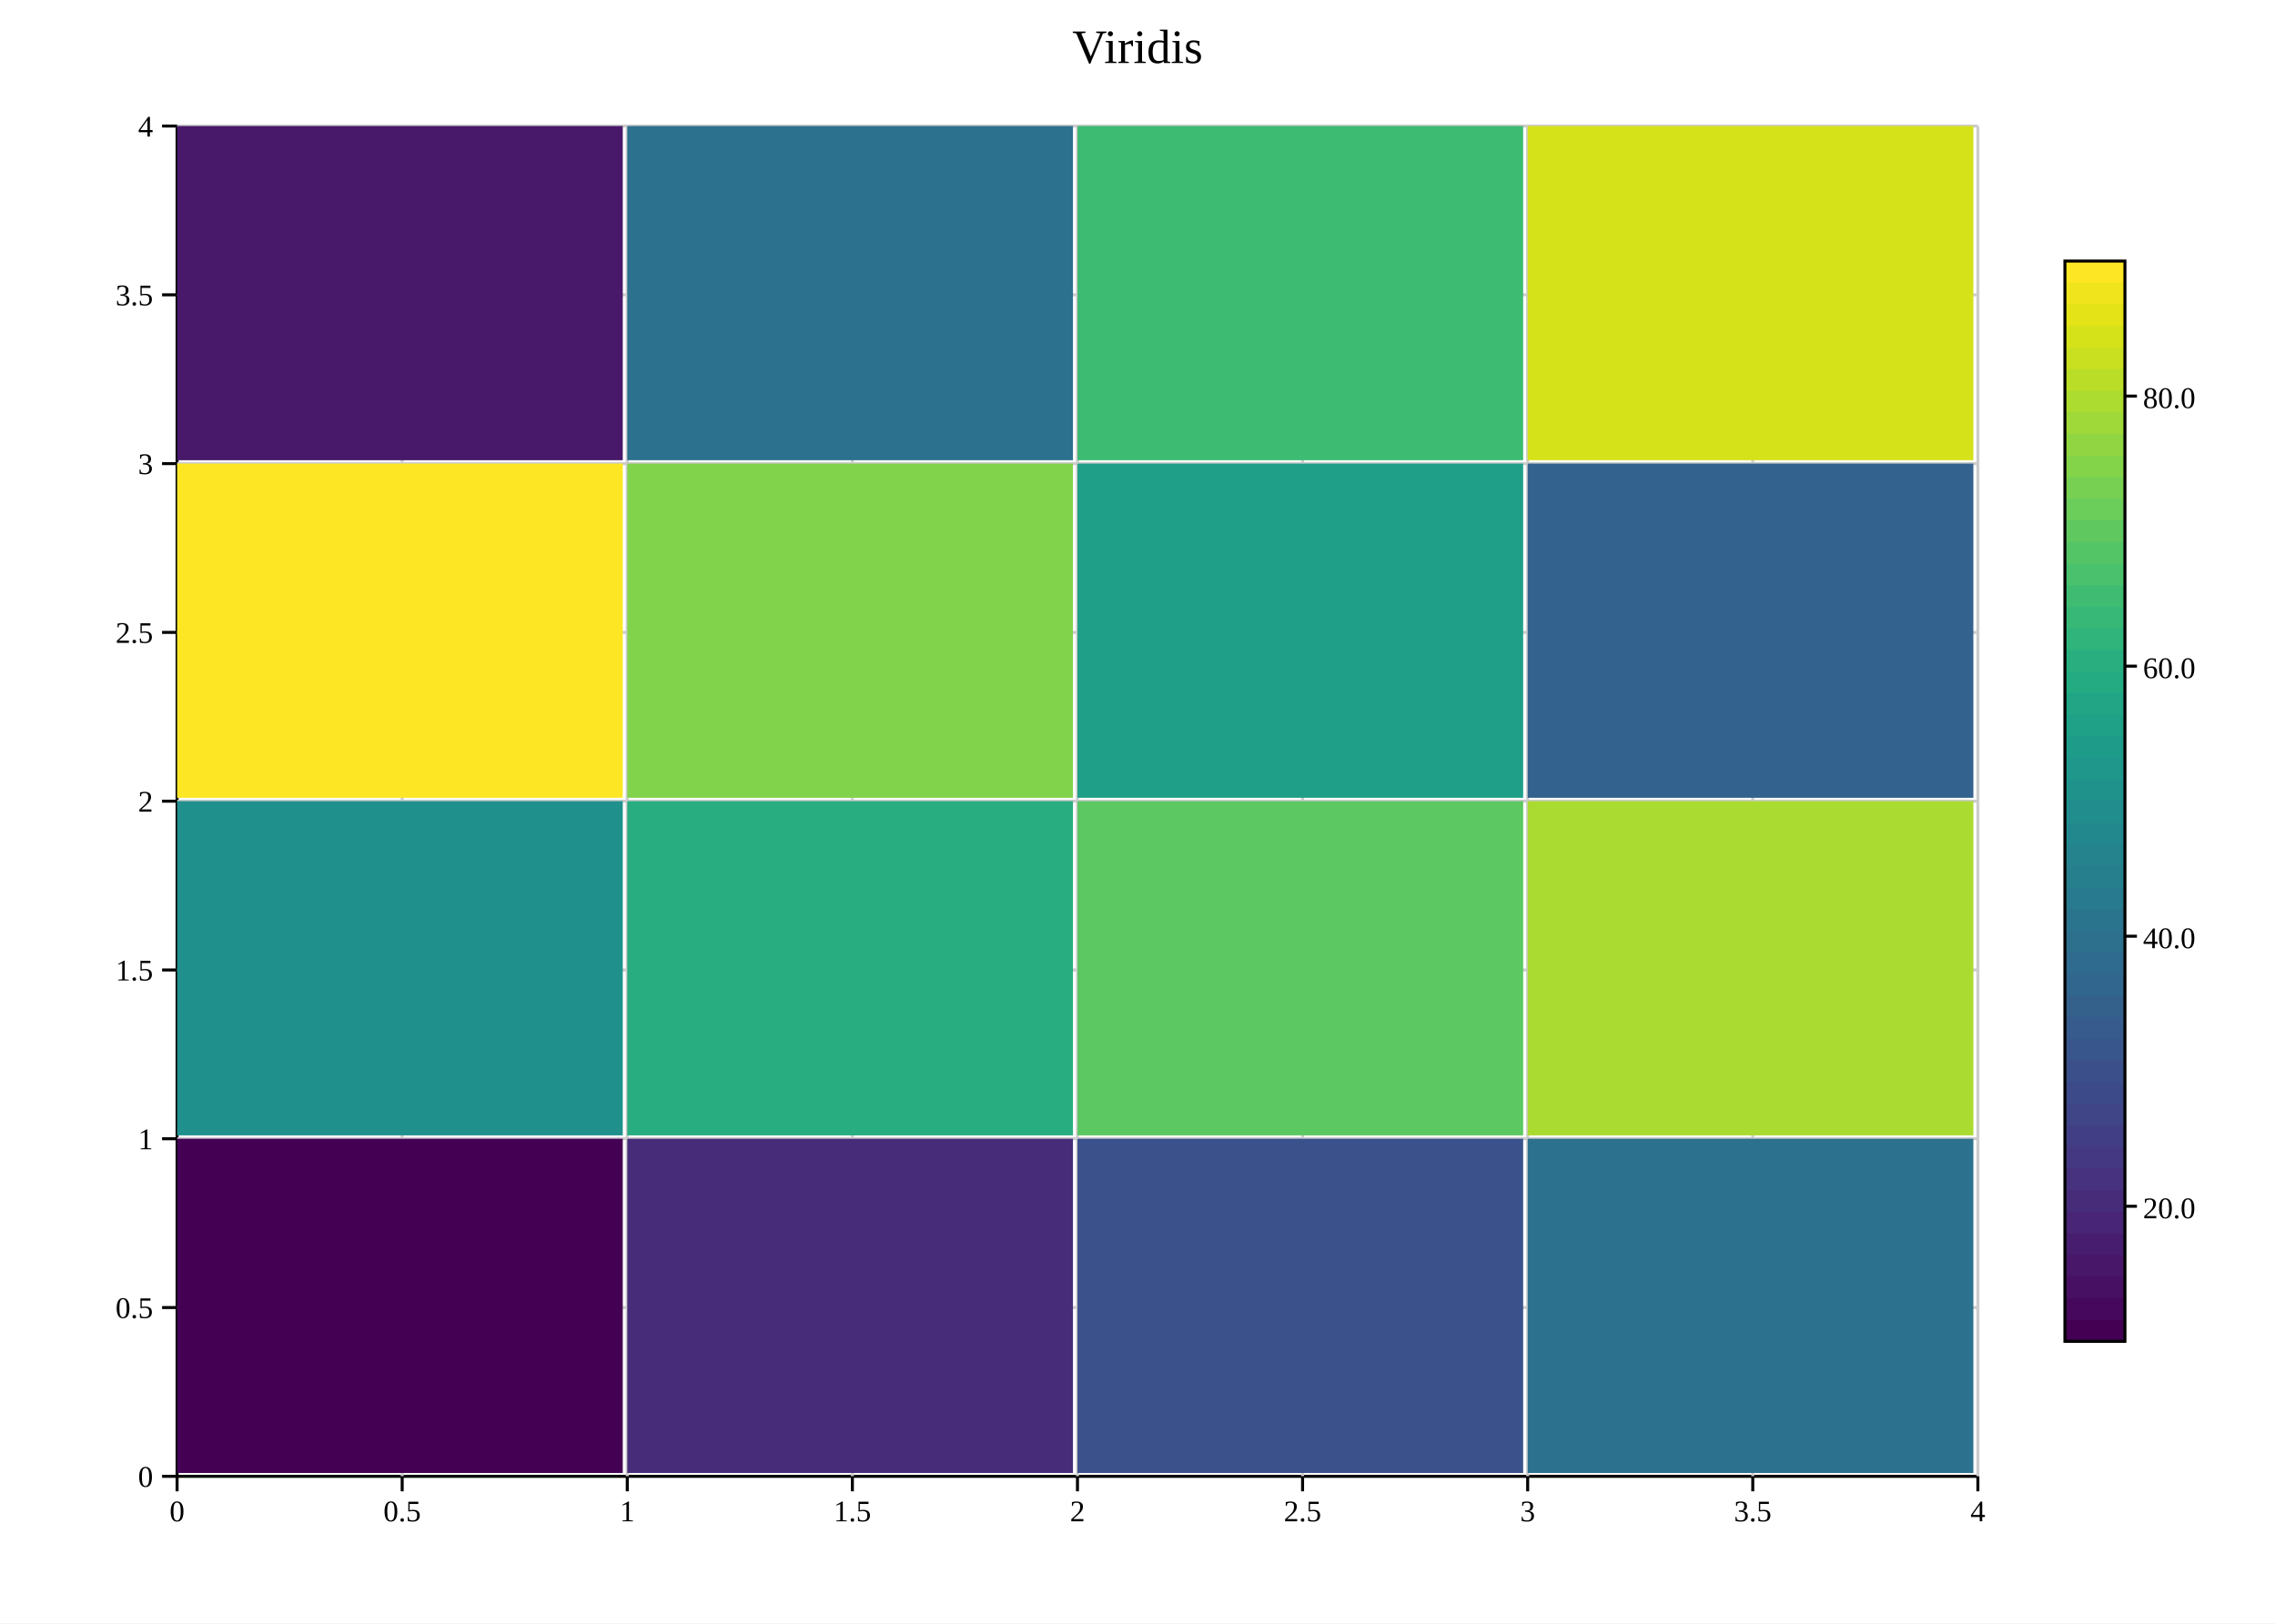
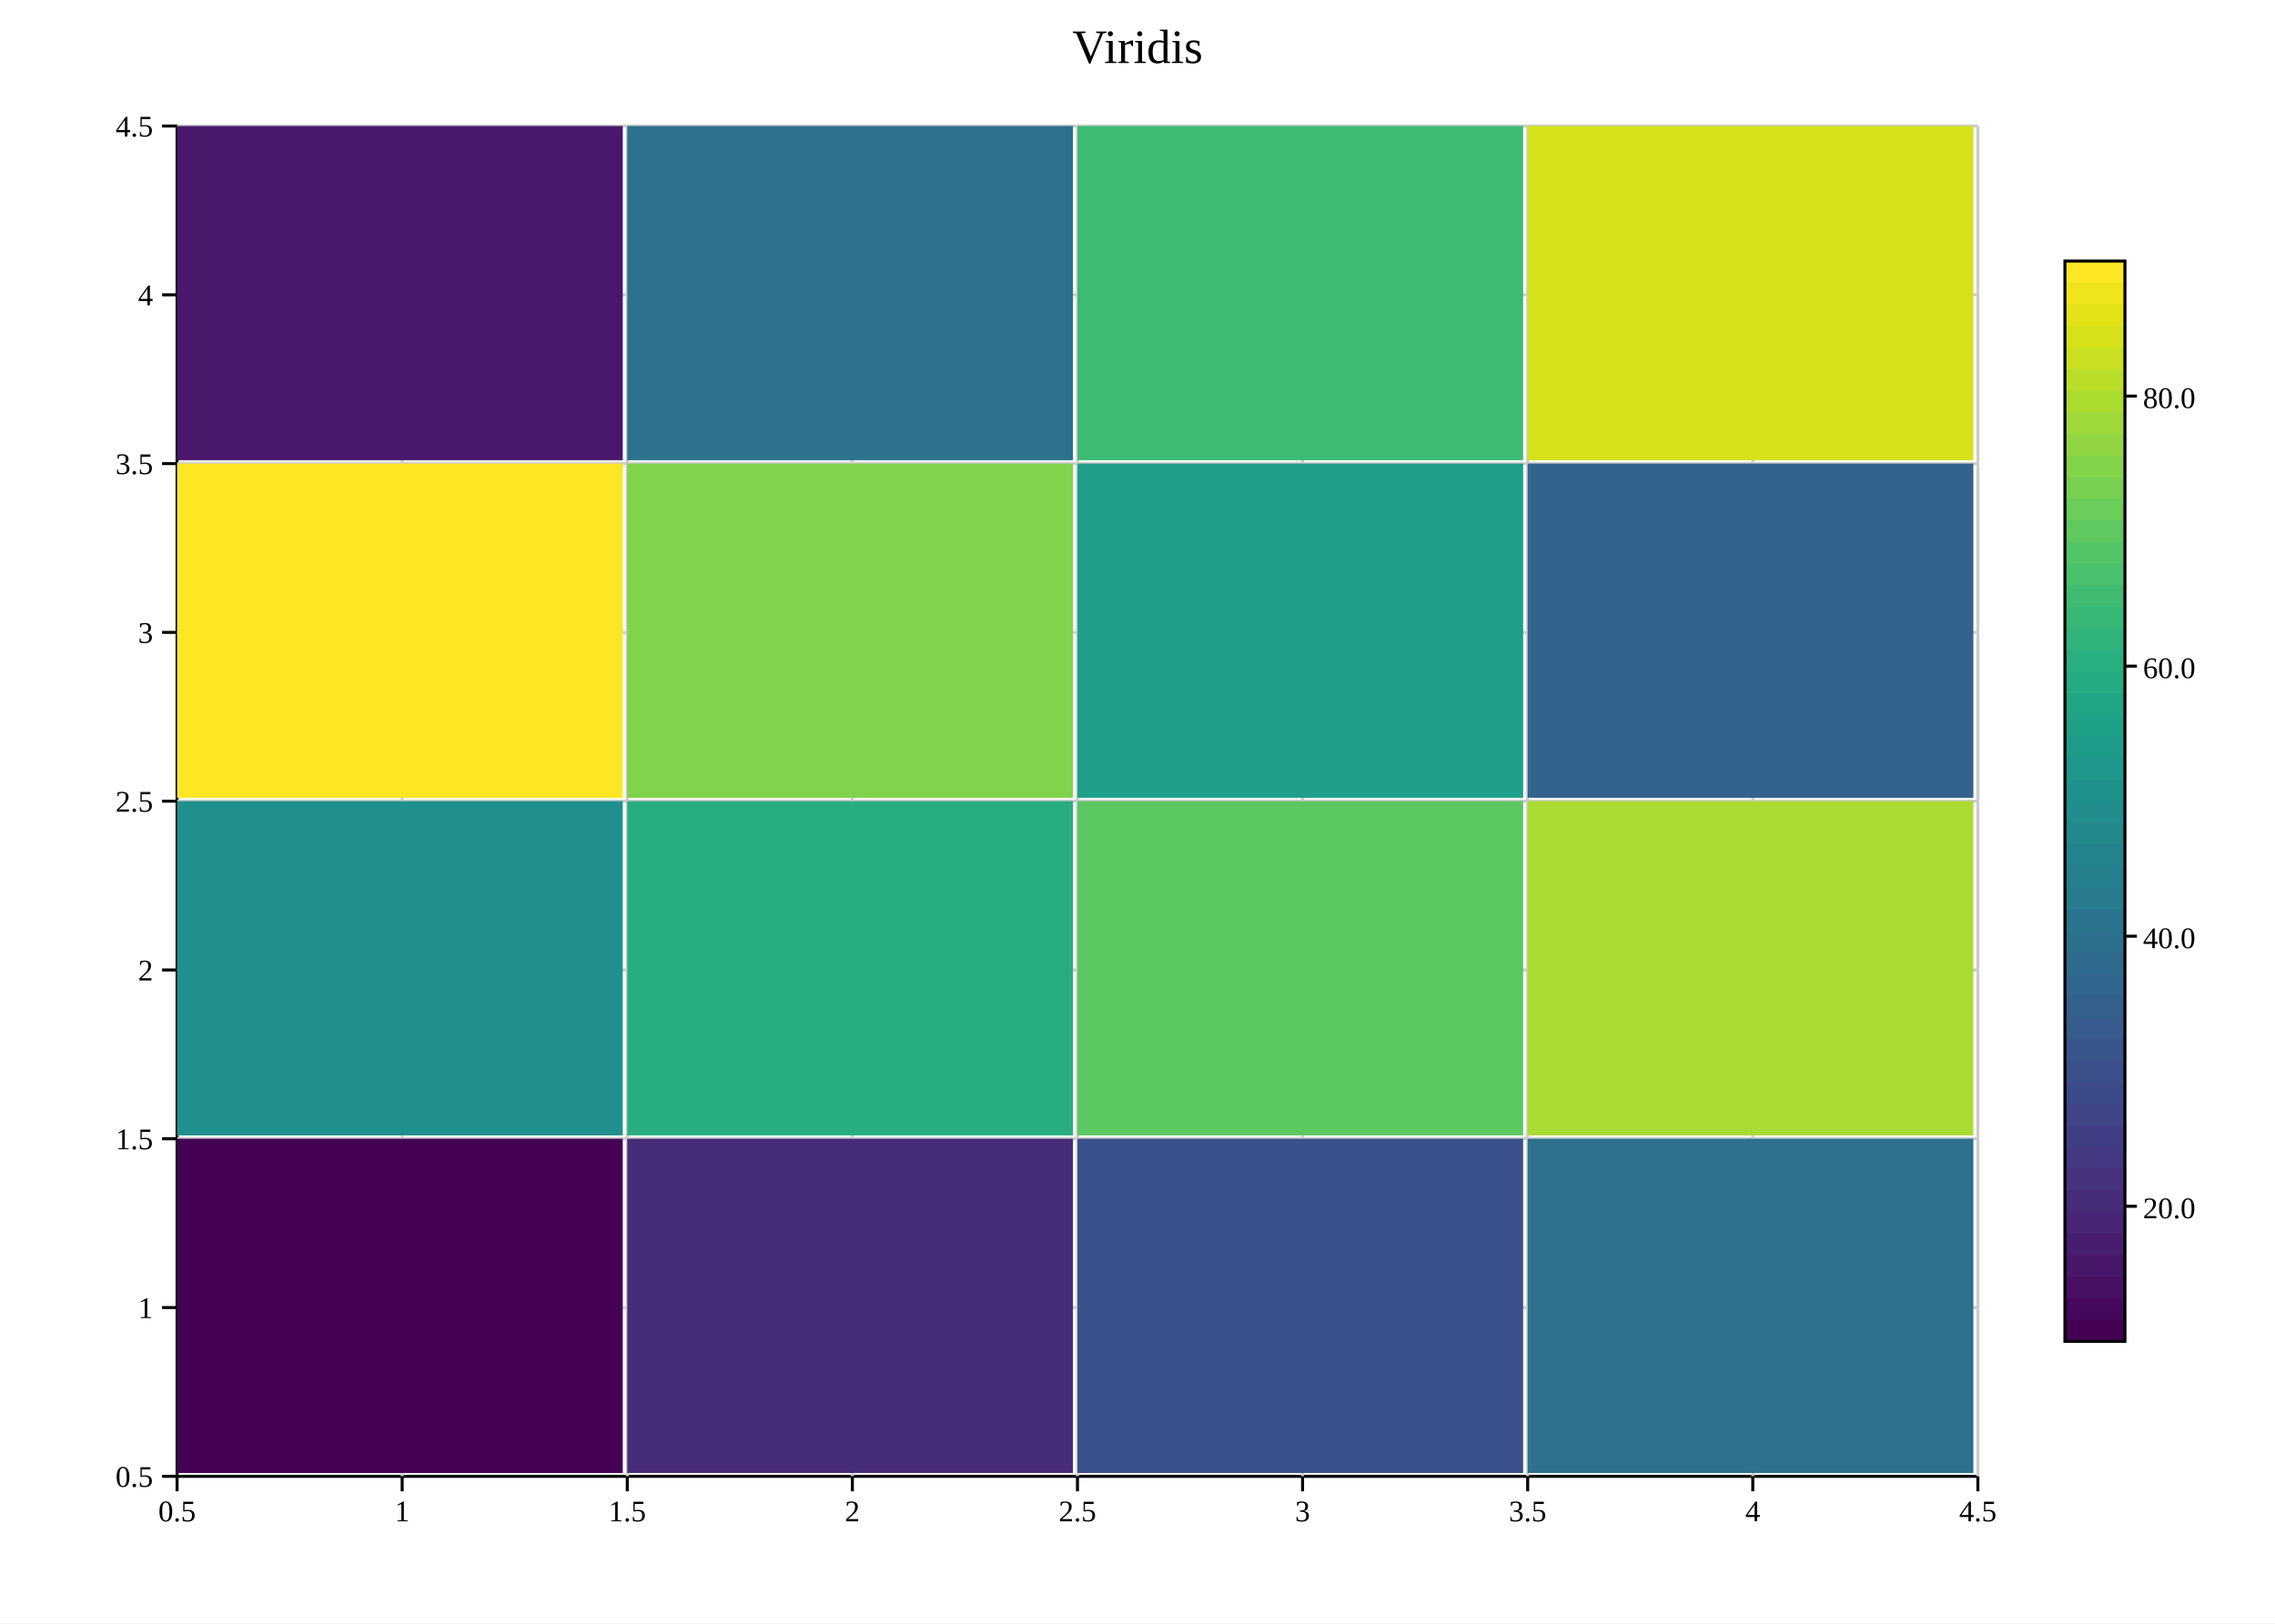
<svg xmlns="http://www.w3.org/2000/svg" width="758" height="541" fill="black">
  <rect width="100%" height="100%" fill="white" />
  <line x1="59" y1="492" x2="659" y2="492" stroke="black" stroke-width="1" />
  <line x1="59" y1="42" x2="59" y2="492" stroke="black" stroke-width="1" />
  <line x1="134" y1="42" x2="134" y2="492" stroke="#ccc" stroke-width="1" />
  <line x1="209" y1="42" x2="209" y2="492" stroke="#ccc" stroke-width="1" />
  <line x1="284" y1="42" x2="284" y2="492" stroke="#ccc" stroke-width="1" />
  <line x1="359" y1="42" x2="359" y2="492" stroke="#ccc" stroke-width="1" />
  <line x1="434" y1="42" x2="434" y2="492" stroke="#ccc" stroke-width="1" />
  <line x1="509" y1="42" x2="509" y2="492" stroke="#ccc" stroke-width="1" />
  <line x1="584" y1="42" x2="584" y2="492" stroke="#ccc" stroke-width="1" />
  <line x1="659" y1="42" x2="659" y2="492" stroke="#ccc" stroke-width="1" />
  <line x1="59" y1="435.75" x2="659" y2="435.75" stroke="#ccc" stroke-width="1" />
  <line x1="59" y1="379.5" x2="659" y2="379.5" stroke="#ccc" stroke-width="1" />
  <line x1="59" y1="323.25" x2="659" y2="323.25" stroke="#ccc" stroke-width="1" />
  <line x1="59" y1="267" x2="659" y2="267" stroke="#ccc" stroke-width="1" />
  <line x1="59" y1="210.75" x2="659" y2="210.75" stroke="#ccc" stroke-width="1" />
  <line x1="59" y1="154.5" x2="659" y2="154.5" stroke="#ccc" stroke-width="1" />
  <line x1="59" y1="98.25" x2="659" y2="98.25" stroke="#ccc" stroke-width="1" />
  <line x1="59" y1="42" x2="659" y2="42" stroke="#ccc" stroke-width="1" />
  <line x1="59" y1="492" x2="59" y2="497" stroke="black" stroke-width="1" />
-   <text x="59" y="507" font-size="10" text-anchor="middle">0</text>
+   <text x="59" y="507" font-size="10" text-anchor="middle">0.5</text>
  <line x1="134" y1="492" x2="134" y2="497" stroke="black" stroke-width="1" />
-   <text x="134" y="507" font-size="10" text-anchor="middle">0.5</text>
+   <text x="134" y="507" font-size="10" text-anchor="middle">1</text>
  <line x1="209" y1="492" x2="209" y2="497" stroke="black" stroke-width="1" />
-   <text x="209" y="507" font-size="10" text-anchor="middle">1</text>
+   <text x="209" y="507" font-size="10" text-anchor="middle">1.5</text>
  <line x1="284" y1="492" x2="284" y2="497" stroke="black" stroke-width="1" />
-   <text x="284" y="507" font-size="10" text-anchor="middle">1.5</text>
+   <text x="284" y="507" font-size="10" text-anchor="middle">2</text>
  <line x1="359" y1="492" x2="359" y2="497" stroke="black" stroke-width="1" />
-   <text x="359" y="507" font-size="10" text-anchor="middle">2</text>
+   <text x="359" y="507" font-size="10" text-anchor="middle">2.5</text>
  <line x1="434" y1="492" x2="434" y2="497" stroke="black" stroke-width="1" />
-   <text x="434" y="507" font-size="10" text-anchor="middle">2.5</text>
+   <text x="434" y="507" font-size="10" text-anchor="middle">3</text>
  <line x1="509" y1="492" x2="509" y2="497" stroke="black" stroke-width="1" />
-   <text x="509" y="507" font-size="10" text-anchor="middle">3</text>
+   <text x="509" y="507" font-size="10" text-anchor="middle">3.5</text>
  <line x1="584" y1="492" x2="584" y2="497" stroke="black" stroke-width="1" />
-   <text x="584" y="507" font-size="10" text-anchor="middle">3.5</text>
+   <text x="584" y="507" font-size="10" text-anchor="middle">4</text>
  <line x1="659" y1="492" x2="659" y2="497" stroke="black" stroke-width="1" />
-   <text x="659" y="507" font-size="10" text-anchor="middle">4</text>
+   <text x="659" y="507" font-size="10" text-anchor="middle">4.5</text>
  <line x1="54" y1="492" x2="59" y2="492" stroke="black" stroke-width="1" />
-   <text x="51" y="495.5" font-size="10" text-anchor="end">0</text>
+   <text x="51" y="495.5" font-size="10" text-anchor="end">0.5</text>
  <line x1="54" y1="435.75" x2="59" y2="435.75" stroke="black" stroke-width="1" />
-   <text x="51" y="439.25" font-size="10" text-anchor="end">0.5</text>
+   <text x="51" y="439.25" font-size="10" text-anchor="end">1</text>
  <line x1="54" y1="379.5" x2="59" y2="379.5" stroke="black" stroke-width="1" />
-   <text x="51" y="383" font-size="10" text-anchor="end">1</text>
+   <text x="51" y="383" font-size="10" text-anchor="end">1.5</text>
  <line x1="54" y1="323.25" x2="59" y2="323.25" stroke="black" stroke-width="1" />
-   <text x="51" y="326.75" font-size="10" text-anchor="end">1.5</text>
+   <text x="51" y="326.75" font-size="10" text-anchor="end">2</text>
  <line x1="54" y1="267" x2="59" y2="267" stroke="black" stroke-width="1" />
-   <text x="51" y="270.5" font-size="10" text-anchor="end">2</text>
+   <text x="51" y="270.5" font-size="10" text-anchor="end">2.5</text>
  <line x1="54" y1="210.75" x2="59" y2="210.75" stroke="black" stroke-width="1" />
-   <text x="51" y="214.25" font-size="10" text-anchor="end">2.5</text>
+   <text x="51" y="214.25" font-size="10" text-anchor="end">3</text>
  <line x1="54" y1="154.5" x2="59" y2="154.5" stroke="black" stroke-width="1" />
-   <text x="51" y="158" font-size="10" text-anchor="end">3</text>
+   <text x="51" y="158" font-size="10" text-anchor="end">3.5</text>
  <line x1="54" y1="98.25" x2="59" y2="98.25" stroke="black" stroke-width="1" />
-   <text x="51" y="101.75" font-size="10" text-anchor="end">3.5</text>
+   <text x="51" y="101.75" font-size="10" text-anchor="end">4</text>
  <line x1="54" y1="42" x2="59" y2="42" stroke="black" stroke-width="1" />
-   <text x="51" y="45.5" font-size="10" text-anchor="end">4</text>
+   <text x="51" y="45.5" font-size="10" text-anchor="end">4.5</text>
  <text x="379" y="21" font-size="16" text-anchor="middle">Viridis</text>
  <rect x="59" y="379.5" width="148.5" height="111.375" fill="rgb(68,1,84)" />
  <rect x="209" y="379.5" width="148.5" height="111.375" fill="rgb(71,44,122)" />
  <rect x="359" y="379.5" width="148.5" height="111.375" fill="rgb(58,81,139)" />
  <rect x="509" y="379.5" width="148.5" height="111.375" fill="rgb(44,113,142)" />
  <rect x="59" y="267" width="148.5" height="111.375" fill="rgb(32,144,140)" />
  <rect x="209" y="267" width="148.5" height="111.375" fill="rgb(39,173,128)" />
  <rect x="359" y="267" width="148.5" height="111.375" fill="rgb(92,200,98)" />
  <rect x="509" y="267" width="148.5" height="111.375" fill="rgb(170,219,49)" />
  <rect x="59" y="154.5" width="148.5" height="111.375" fill="rgb(253,231,37)" />
  <rect x="209" y="154.5" width="148.5" height="111.375" fill="rgb(129,211,76)" />
  <rect x="359" y="154.5" width="148.5" height="111.375" fill="rgb(31,159,136)" />
  <rect x="509" y="154.5" width="148.5" height="111.375" fill="rgb(50,98,141)" />
  <rect x="59" y="42" width="148.5" height="111.375" fill="rgb(72,24,106)" />
  <rect x="209" y="42" width="148.5" height="111.375" fill="rgb(44,113,142)" />
  <rect x="359" y="42" width="148.5" height="111.375" fill="rgb(61,187,115)" />
  <rect x="509" y="42" width="148.5" height="111.375" fill="rgb(213,226,25)" />
  <rect x="688" y="87" width="20" height="7.7" fill="rgb(253,231,37)" />
  <rect x="688" y="94.2" width="20" height="7.7" fill="rgb(240,229,28)" />
  <rect x="688" y="101.4" width="20" height="7.7" fill="rgb(227,227,24)" />
  <rect x="688" y="108.6" width="20" height="7.7" fill="rgb(214,226,25)" />
  <rect x="688" y="115.8" width="20" height="7.7" fill="rgb(200,224,31)" />
  <rect x="688" y="123" width="20" height="7.7" fill="rgb(186,222,39)" />
  <rect x="688" y="130.2" width="20" height="7.7" fill="rgb(172,220,48)" />
  <rect x="688" y="137.4" width="20" height="7.7" fill="rgb(158,217,57)" />
  <rect x="688" y="144.6" width="20" height="7.7" fill="rgb(145,214,66)" />
  <rect x="688" y="151.8" width="20" height="7.7" fill="rgb(132,212,74)" />
  <rect x="688" y="159" width="20" height="7.7" fill="rgb(119,208,82)" />
  <rect x="688" y="166.2" width="20" height="7.7" fill="rgb(107,205,90)" />
  <rect x="688" y="173.4" width="20" height="7.7" fill="rgb(95,201,96)" />
  <rect x="688" y="180.6" width="20" height="7.7" fill="rgb(84,197,103)" />
  <rect x="688" y="187.8" width="20" height="7.7" fill="rgb(74,193,108)" />
  <rect x="688" y="195" width="20" height="7.7" fill="rgb(64,188,114)" />
  <rect x="688" y="202.2" width="20" height="7.7" fill="rgb(55,184,119)" />
  <rect x="688" y="209.4" width="20" height="7.7" fill="rgb(48,180,123)" />
  <rect x="688" y="216.6" width="20" height="7.7" fill="rgb(41,175,127)" />
  <rect x="688" y="223.8" width="20" height="7.7" fill="rgb(36,171,130)" />
  <rect x="688" y="231" width="20" height="7.7" fill="rgb(33,165,133)" />
  <rect x="688" y="238.2" width="20" height="7.7" fill="rgb(31,161,135)" />
  <rect x="688" y="245.4" width="20" height="7.7" fill="rgb(30,156,137)" />
  <rect x="688" y="252.6" width="20" height="7.7" fill="rgb(31,151,138)" />
  <rect x="688" y="259.8" width="20" height="7.7" fill="rgb(31,146,140)" />
  <rect x="688" y="267" width="20" height="7.7" fill="rgb(33,141,141)" />
  <rect x="688" y="274.2" width="20" height="7.7" fill="rgb(35,136,141)" />
  <rect x="688" y="281.4" width="20" height="7.7" fill="rgb(37,131,142)" />
  <rect x="688" y="288.6" width="20" height="7.7" fill="rgb(38,127,141)" />
  <rect x="688" y="295.8" width="20" height="7.7" fill="rgb(40,122,142)" />
  <rect x="688" y="303" width="20" height="7.7" fill="rgb(42,116,141)" />
  <rect x="688" y="310.2" width="20" height="7.7" fill="rgb(44,112,142)" />
  <rect x="688" y="317.4" width="20" height="7.7" fill="rgb(47,107,142)" />
  <rect x="688" y="324.6" width="20" height="7.7" fill="rgb(49,102,142)" />
  <rect x="688" y="331.8" width="20" height="7.7" fill="rgb(51,97,140)" />
  <rect x="688" y="339" width="20" height="7.7" fill="rgb(54,91,140)" />
  <rect x="688" y="346.2" width="20" height="7.7" fill="rgb(56,85,140)" />
  <rect x="688" y="353.4" width="20" height="7.7" fill="rgb(59,80,138)" />
  <rect x="688" y="360.6" width="20" height="7.7" fill="rgb(61,74,137)" />
  <rect x="688" y="367.8" width="20" height="7.7" fill="rgb(64,69,135)" />
  <rect x="688" y="375" width="20" height="7.7" fill="rgb(66,62,133)" />
  <rect x="688" y="382.2" width="20" height="7.7" fill="rgb(68,56,130)" />
  <rect x="688" y="389.4" width="20" height="7.7" fill="rgb(70,50,126)" />
  <rect x="688" y="396.6" width="20" height="7.7" fill="rgb(71,44,122)" />
  <rect x="688" y="403.8" width="20" height="7.7" fill="rgb(72,37,118)" />
  <rect x="688" y="411" width="20" height="7.7" fill="rgb(71,30,111)" />
  <rect x="688" y="418.2" width="20" height="7.7" fill="rgb(72,23,105)" />
  <rect x="688" y="425.4" width="20" height="7.7" fill="rgb(71,16,99)" />
  <rect x="688" y="432.6" width="20" height="7.7" fill="rgb(70,8,92)" />
  <rect x="688" y="439.8" width="20" height="7.7" fill="rgb(68,1,84)" />
  <rect x="688" y="87" width="20" height="360" fill="none" stroke="black" stroke-width="1" />
  <line x1="708" y1="402" x2="712" y2="402" stroke="black" stroke-width="1" />
  <text x="714" y="406" font-size="10" text-anchor="start">20.0</text>
  <line x1="708" y1="312" x2="712" y2="312" stroke="black" stroke-width="1" />
  <text x="714" y="316" font-size="10" text-anchor="start">40.0</text>
  <line x1="708" y1="222" x2="712" y2="222" stroke="black" stroke-width="1" />
  <text x="714" y="226" font-size="10" text-anchor="start">60.0</text>
  <line x1="708" y1="132" x2="712" y2="132" stroke="black" stroke-width="1" />
  <text x="714" y="136" font-size="10" text-anchor="start">80.0</text>
</svg>
